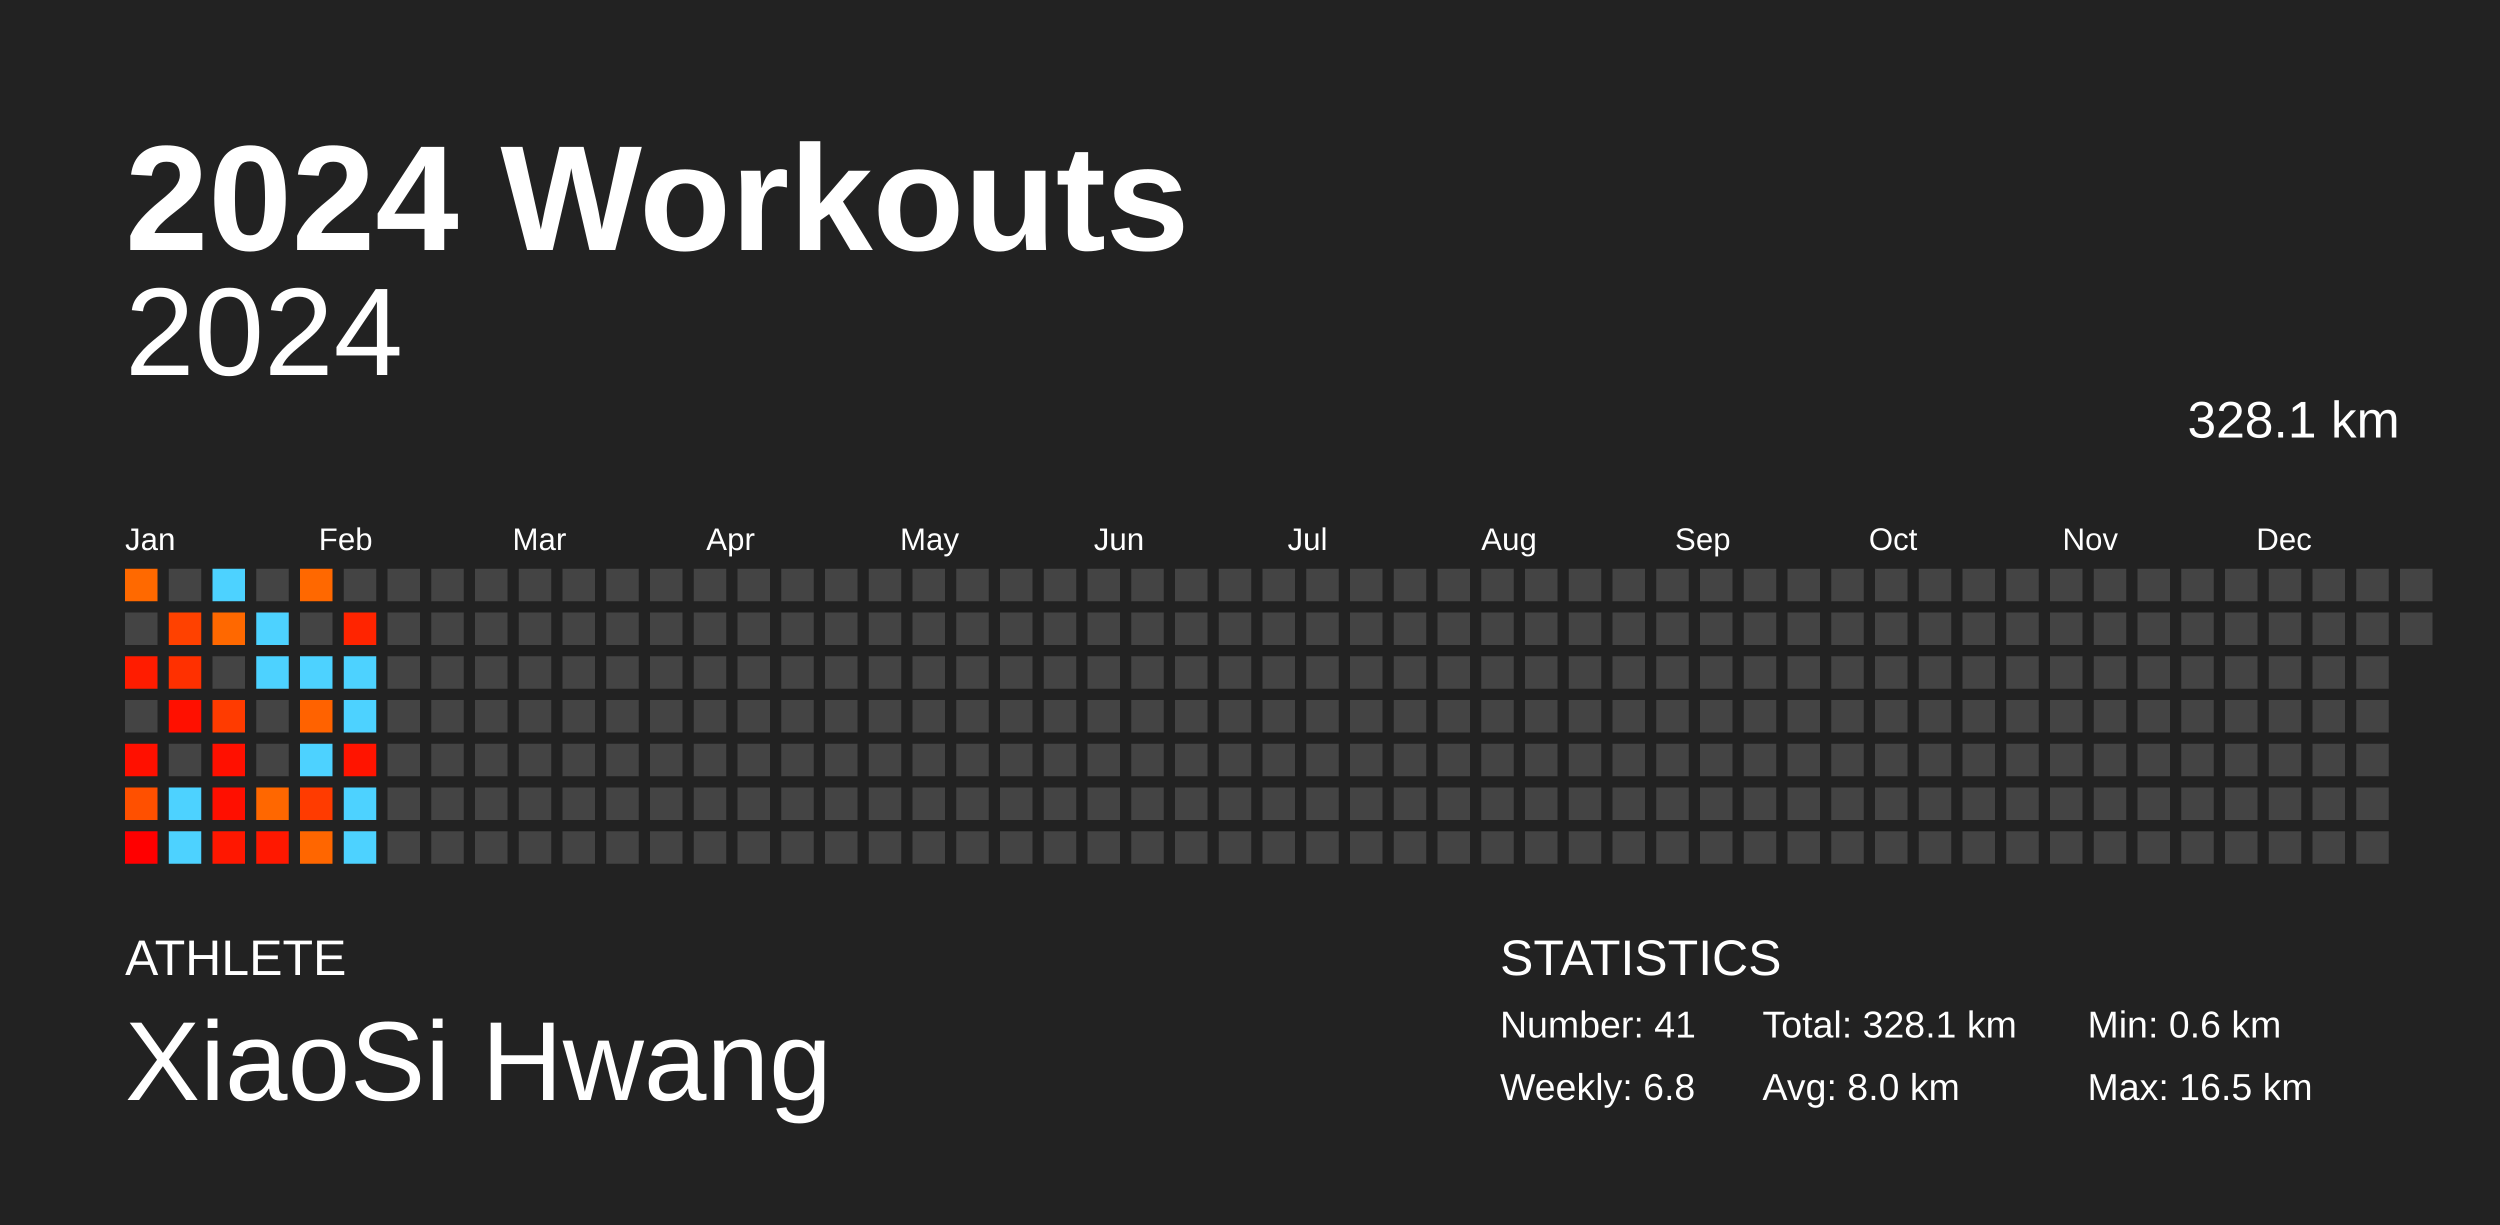
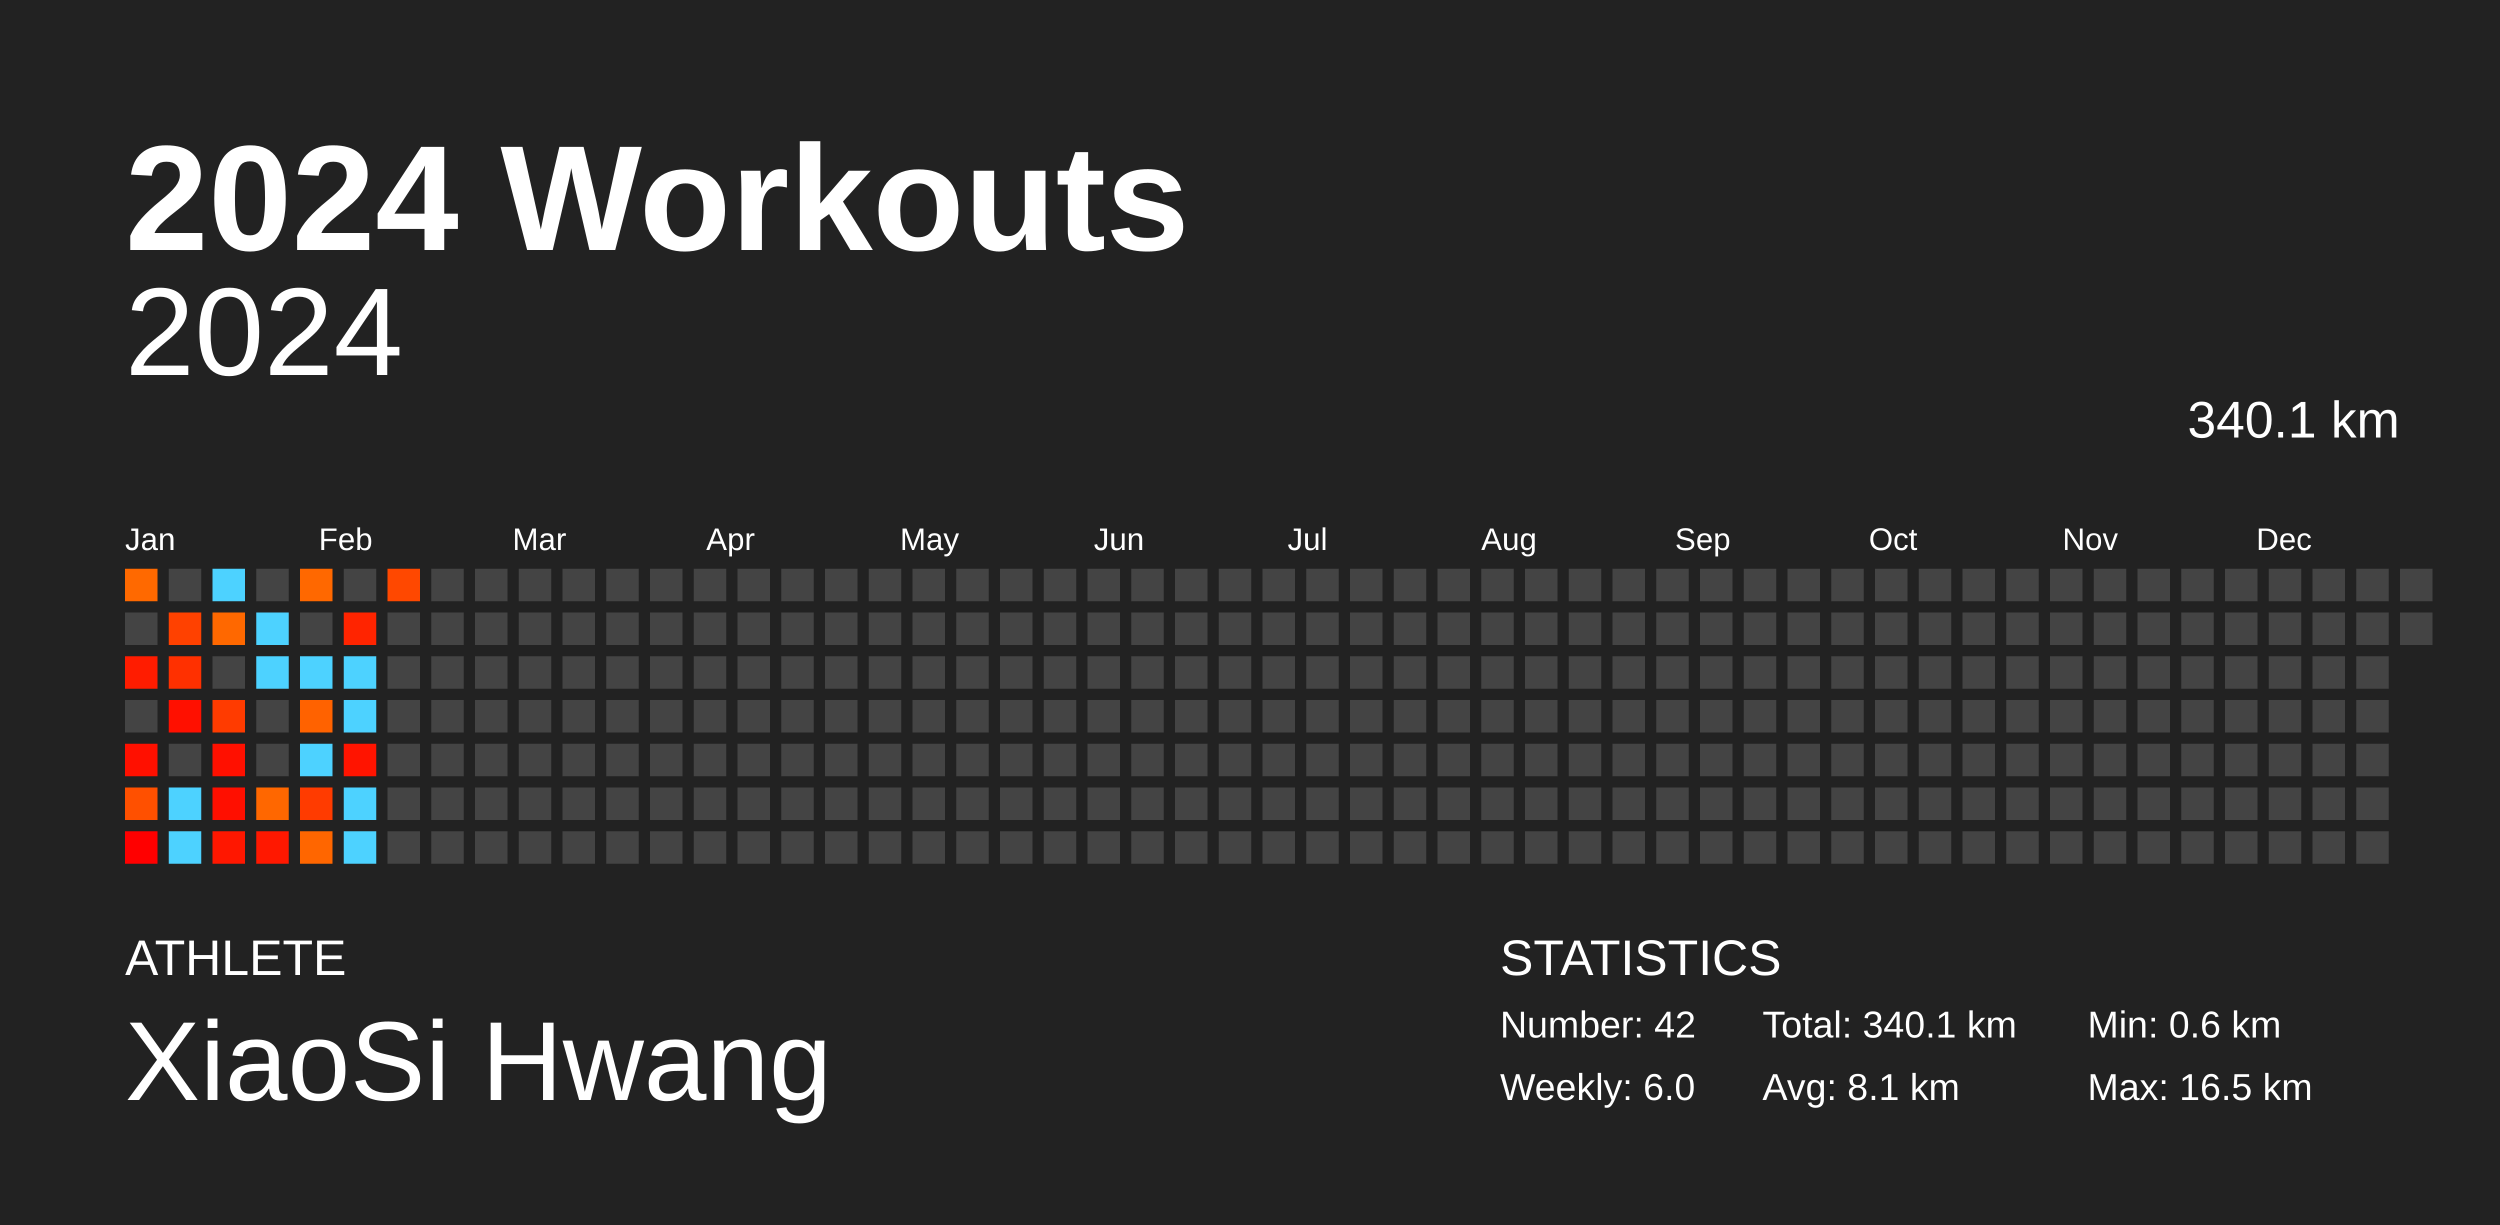
<svg xmlns="http://www.w3.org/2000/svg" baseProfile="full" height="98mm" version="1.1" viewBox="0,0,200,98" width="200mm">
  <defs />
  <rect fill="#222222" height="98" width="200" x="0" y="0" />
  <text fill="#FFFFFF" style="font-size:12px; font-family:Arial; font-weight:bold;" x="10" y="20">2024 Workouts</text>
  <text fill="#FFFFFF" style="font-size:4px; font-family:Arial" x="10" y="78">ATHLETE</text>
  <text fill="#FFFFFF" style="font-size:9px; font-family:Arial" x="10" y="88">XiaoSi Hwang</text>
  <text fill="#FFFFFF" style="font-size:4px; font-family:Arial" x="120" y="78">STATISTICS</text>
-   <text fill="#FFFFFF" style="font-size:3px; font-family:Arial" x="120" y="83">Number: 41</text>
-   <text fill="#FFFFFF" style="font-size:3px; font-family:Arial" x="120" y="88">Weekly: 6.8</text>
-   <text fill="#FFFFFF" style="font-size:3px; font-family:Arial" x="141" y="83">Total: 328.1 km</text>
-   <text fill="#FFFFFF" style="font-size:3px; font-family:Arial" x="141" y="88">Avg: 8.0 km</text>
+   <text fill="#FFFFFF" style="font-size:3px; font-family:Arial" x="120" y="83">Number: 42</text>
+   <text fill="#FFFFFF" style="font-size:3px; font-family:Arial" x="120" y="88">Weekly: 6.0</text>
+   <text fill="#FFFFFF" style="font-size:3px; font-family:Arial" x="141" y="83">Total: 340.1 km</text>
+   <text fill="#FFFFFF" style="font-size:3px; font-family:Arial" x="141" y="88">Avg: 8.1 km</text>
  <text fill="#FFFFFF" style="font-size:3px; font-family:Arial" x="167" y="83">Min: 0.6 km</text>
  <text fill="#FFFFFF" style="font-size:3px; font-family:Arial" x="167" y="88">Max: 16.5 km</text>
  <text alignment-baseline="hanging" fill="#FFFFFF" style="font-size:10.0px; font-family:Arial;" x="10" y="30">2024</text>
-   <text alignment-baseline="hanging" fill="#FFFFFF" style="font-size:4.125px; font-family:Arial;" x="175" y="35">328.1 km</text>
+   <text alignment-baseline="hanging" fill="#FFFFFF" style="font-size:4.125px; font-family:Arial;" x="175" y="35">340.1 km</text>
  <text fill="#FFFFFF" style="font-size:2.5px; font-family:Arial" x="10.0" y="44">Jan</text>
  <text fill="#FFFFFF" style="font-size:2.5px; font-family:Arial" x="25.5" y="44">Feb</text>
  <text fill="#FFFFFF" style="font-size:2.5px; font-family:Arial" x="41.0" y="44">Mar</text>
  <text fill="#FFFFFF" style="font-size:2.5px; font-family:Arial" x="56.5" y="44">Apr</text>
  <text fill="#FFFFFF" style="font-size:2.5px; font-family:Arial" x="72.0" y="44">May</text>
  <text fill="#FFFFFF" style="font-size:2.5px; font-family:Arial" x="87.5" y="44">Jun</text>
  <text fill="#FFFFFF" style="font-size:2.5px; font-family:Arial" x="103.0" y="44">Jul</text>
  <text fill="#FFFFFF" style="font-size:2.5px; font-family:Arial" x="118.5" y="44">Aug</text>
  <text fill="#FFFFFF" style="font-size:2.5px; font-family:Arial" x="134.0" y="44">Sep</text>
  <text fill="#FFFFFF" style="font-size:2.5px; font-family:Arial" x="149.5" y="44">Oct</text>
  <text fill="#FFFFFF" style="font-size:2.5px; font-family:Arial" x="165.0" y="44">Nov</text>
  <text fill="#FFFFFF" style="font-size:2.5px; font-family:Arial" x="180.5" y="44">Dec</text>
  <rect fill="#ff6900" height="2.6" width="2.6" x="10.0" y="45.5" />
  <rect fill="#444444" height="2.6" width="2.6" x="10.0" y="49.0" />
  <rect fill="#ff1c00" height="2.6" width="2.6" x="10.0" y="52.5" />
  <rect fill="#444444" height="2.6" width="2.6" x="10.0" y="56.0" />
  <rect fill="#ff1000" height="2.6" width="2.6" x="10.0" y="59.5" />
  <rect fill="#ff5000" height="2.6" width="2.6" x="10.0" y="63.0" />
  <rect fill="#ff0000" height="2.6" width="2.6" x="10.0" y="66.5" />
  <rect fill="#444444" height="2.6" width="2.6" x="13.5" y="45.5" />
  <rect fill="#ff4100" height="2.6" width="2.6" x="13.5" y="49.0" />
  <rect fill="#ff3000" height="2.6" width="2.6" x="13.5" y="52.5" />
  <rect fill="#ff1000" height="2.6" width="2.6" x="13.5" y="56.0" />
  <rect fill="#444444" height="2.6" width="2.6" x="13.5" y="59.5" />
  <rect fill="#4dd2ff" height="2.6" width="2.6" x="13.5" y="63.0" />
  <rect fill="#4dd2ff" height="2.6" width="2.6" x="13.5" y="66.5" />
  <rect fill="#4dd2ff" height="2.6" width="2.6" x="17.0" y="45.5" />
  <rect fill="#ff6800" height="2.6" width="2.6" x="17.0" y="49.0" />
  <rect fill="#444444" height="2.6" width="2.6" x="17.0" y="52.5" />
  <rect fill="#ff3b00" height="2.6" width="2.6" x="17.0" y="56.0" />
  <rect fill="#ff1000" height="2.6" width="2.6" x="17.0" y="59.5" />
  <rect fill="#ff0f00" height="2.6" width="2.6" x="17.0" y="63.0" />
  <rect fill="#ff1700" height="2.6" width="2.6" x="17.0" y="66.5" />
  <rect fill="#444444" height="2.6" width="2.6" x="20.5" y="45.5" />
  <rect fill="#4dd2ff" height="2.6" width="2.6" x="20.5" y="49.0" />
  <rect fill="#4dd2ff" height="2.6" width="2.6" x="20.5" y="52.5" />
  <rect fill="#444444" height="2.6" width="2.6" x="20.5" y="56.0" />
  <rect fill="#444444" height="2.6" width="2.6" x="20.5" y="59.5" />
  <rect fill="#ff6700" height="2.6" width="2.6" x="20.5" y="63.0" />
  <rect fill="#ff1800" height="2.6" width="2.6" x="20.5" y="66.5" />
  <rect fill="#ff6800" height="2.6" width="2.6" x="24.0" y="45.5" />
  <rect fill="#444444" height="2.6" width="2.6" x="24.0" y="49.0" />
  <rect fill="#4dd2ff" height="2.6" width="2.6" x="24.0" y="52.5" />
  <rect fill="#ff6200" height="2.6" width="2.6" x="24.0" y="56.0" />
  <rect fill="#4dd2ff" height="2.6" width="2.6" x="24.0" y="59.5" />
  <rect fill="#ff3b00" height="2.6" width="2.6" x="24.0" y="63.0" />
  <rect fill="#ff6600" height="2.6" width="2.6" x="24.0" y="66.5" />
  <rect fill="#444444" height="2.6" width="2.6" x="27.5" y="45.5" />
  <rect fill="#ff2400" height="2.6" width="2.6" x="27.5" y="49.0" />
  <rect fill="#4dd2ff" height="2.6" width="2.6" x="27.5" y="52.5" />
  <rect fill="#4dd2ff" height="2.6" width="2.6" x="27.5" y="56.0" />
  <rect fill="#ff1400" height="2.6" width="2.6" x="27.5" y="59.5" />
  <rect fill="#4dd2ff" height="2.6" width="2.6" x="27.5" y="63.0" />
  <rect fill="#4dd2ff" height="2.6" width="2.6" x="27.5" y="66.5" />
-   <rect fill="#444444" height="2.6" width="2.6" x="31.0" y="45.5" />
+   <rect fill="#ff4800" height="2.6" width="2.6" x="31.0" y="45.5" />
  <rect fill="#444444" height="2.6" width="2.6" x="31.0" y="49.0" />
  <rect fill="#444444" height="2.6" width="2.6" x="31.0" y="52.5" />
  <rect fill="#444444" height="2.6" width="2.6" x="31.0" y="56.0" />
  <rect fill="#444444" height="2.6" width="2.6" x="31.0" y="59.5" />
  <rect fill="#444444" height="2.6" width="2.6" x="31.0" y="63.0" />
  <rect fill="#444444" height="2.6" width="2.6" x="31.0" y="66.5" />
  <rect fill="#444444" height="2.6" width="2.6" x="34.5" y="45.5" />
  <rect fill="#444444" height="2.6" width="2.6" x="34.5" y="49.0" />
  <rect fill="#444444" height="2.6" width="2.6" x="34.5" y="52.5" />
  <rect fill="#444444" height="2.6" width="2.6" x="34.5" y="56.0" />
  <rect fill="#444444" height="2.6" width="2.6" x="34.5" y="59.5" />
  <rect fill="#444444" height="2.6" width="2.6" x="34.5" y="63.0" />
  <rect fill="#444444" height="2.6" width="2.6" x="34.5" y="66.5" />
  <rect fill="#444444" height="2.6" width="2.6" x="38.0" y="45.5" />
  <rect fill="#444444" height="2.6" width="2.6" x="38.0" y="49.0" />
  <rect fill="#444444" height="2.6" width="2.6" x="38.0" y="52.5" />
  <rect fill="#444444" height="2.6" width="2.6" x="38.0" y="56.0" />
  <rect fill="#444444" height="2.6" width="2.6" x="38.0" y="59.5" />
  <rect fill="#444444" height="2.6" width="2.6" x="38.0" y="63.0" />
  <rect fill="#444444" height="2.6" width="2.6" x="38.0" y="66.5" />
  <rect fill="#444444" height="2.6" width="2.6" x="41.5" y="45.5" />
  <rect fill="#444444" height="2.6" width="2.6" x="41.5" y="49.0" />
  <rect fill="#444444" height="2.6" width="2.6" x="41.5" y="52.5" />
  <rect fill="#444444" height="2.6" width="2.6" x="41.5" y="56.0" />
  <rect fill="#444444" height="2.6" width="2.6" x="41.5" y="59.5" />
  <rect fill="#444444" height="2.6" width="2.6" x="41.5" y="63.0" />
  <rect fill="#444444" height="2.6" width="2.6" x="41.5" y="66.5" />
  <rect fill="#444444" height="2.6" width="2.6" x="45.0" y="45.5" />
  <rect fill="#444444" height="2.6" width="2.6" x="45.0" y="49.0" />
  <rect fill="#444444" height="2.6" width="2.6" x="45.0" y="52.5" />
  <rect fill="#444444" height="2.6" width="2.6" x="45.0" y="56.0" />
  <rect fill="#444444" height="2.6" width="2.6" x="45.0" y="59.5" />
  <rect fill="#444444" height="2.6" width="2.6" x="45.0" y="63.0" />
  <rect fill="#444444" height="2.6" width="2.6" x="45.0" y="66.5" />
  <rect fill="#444444" height="2.6" width="2.6" x="48.5" y="45.5" />
  <rect fill="#444444" height="2.6" width="2.6" x="48.5" y="49.0" />
  <rect fill="#444444" height="2.6" width="2.6" x="48.5" y="52.5" />
  <rect fill="#444444" height="2.6" width="2.6" x="48.5" y="56.0" />
  <rect fill="#444444" height="2.6" width="2.6" x="48.5" y="59.5" />
  <rect fill="#444444" height="2.6" width="2.6" x="48.5" y="63.0" />
  <rect fill="#444444" height="2.6" width="2.6" x="48.5" y="66.5" />
  <rect fill="#444444" height="2.6" width="2.6" x="52.0" y="45.5" />
  <rect fill="#444444" height="2.6" width="2.6" x="52.0" y="49.0" />
  <rect fill="#444444" height="2.6" width="2.6" x="52.0" y="52.5" />
  <rect fill="#444444" height="2.6" width="2.6" x="52.0" y="56.0" />
  <rect fill="#444444" height="2.6" width="2.6" x="52.0" y="59.5" />
  <rect fill="#444444" height="2.6" width="2.6" x="52.0" y="63.0" />
  <rect fill="#444444" height="2.6" width="2.6" x="52.0" y="66.5" />
  <rect fill="#444444" height="2.6" width="2.6" x="55.5" y="45.5" />
  <rect fill="#444444" height="2.6" width="2.6" x="55.5" y="49.0" />
  <rect fill="#444444" height="2.6" width="2.6" x="55.5" y="52.5" />
  <rect fill="#444444" height="2.6" width="2.6" x="55.5" y="56.0" />
  <rect fill="#444444" height="2.6" width="2.6" x="55.5" y="59.5" />
  <rect fill="#444444" height="2.6" width="2.6" x="55.5" y="63.0" />
  <rect fill="#444444" height="2.6" width="2.6" x="55.5" y="66.5" />
  <rect fill="#444444" height="2.6" width="2.6" x="59.0" y="45.5" />
  <rect fill="#444444" height="2.6" width="2.6" x="59.0" y="49.0" />
  <rect fill="#444444" height="2.6" width="2.6" x="59.0" y="52.5" />
  <rect fill="#444444" height="2.6" width="2.6" x="59.0" y="56.0" />
  <rect fill="#444444" height="2.6" width="2.6" x="59.0" y="59.5" />
  <rect fill="#444444" height="2.6" width="2.6" x="59.0" y="63.0" />
  <rect fill="#444444" height="2.6" width="2.6" x="59.0" y="66.5" />
  <rect fill="#444444" height="2.6" width="2.6" x="62.5" y="45.5" />
  <rect fill="#444444" height="2.6" width="2.6" x="62.5" y="49.0" />
  <rect fill="#444444" height="2.6" width="2.6" x="62.5" y="52.5" />
  <rect fill="#444444" height="2.6" width="2.6" x="62.5" y="56.0" />
  <rect fill="#444444" height="2.6" width="2.6" x="62.5" y="59.5" />
  <rect fill="#444444" height="2.6" width="2.6" x="62.5" y="63.0" />
  <rect fill="#444444" height="2.6" width="2.6" x="62.5" y="66.5" />
  <rect fill="#444444" height="2.6" width="2.6" x="66.0" y="45.5" />
  <rect fill="#444444" height="2.6" width="2.6" x="66.0" y="49.0" />
  <rect fill="#444444" height="2.6" width="2.6" x="66.0" y="52.5" />
  <rect fill="#444444" height="2.6" width="2.6" x="66.0" y="56.0" />
  <rect fill="#444444" height="2.6" width="2.6" x="66.0" y="59.5" />
  <rect fill="#444444" height="2.6" width="2.6" x="66.0" y="63.0" />
  <rect fill="#444444" height="2.6" width="2.6" x="66.0" y="66.5" />
  <rect fill="#444444" height="2.6" width="2.6" x="69.5" y="45.5" />
  <rect fill="#444444" height="2.6" width="2.6" x="69.5" y="49.0" />
  <rect fill="#444444" height="2.6" width="2.6" x="69.5" y="52.5" />
  <rect fill="#444444" height="2.6" width="2.6" x="69.5" y="56.0" />
  <rect fill="#444444" height="2.6" width="2.6" x="69.5" y="59.5" />
  <rect fill="#444444" height="2.6" width="2.6" x="69.5" y="63.0" />
  <rect fill="#444444" height="2.6" width="2.6" x="69.5" y="66.5" />
  <rect fill="#444444" height="2.6" width="2.6" x="73.0" y="45.5" />
  <rect fill="#444444" height="2.6" width="2.6" x="73.0" y="49.0" />
  <rect fill="#444444" height="2.6" width="2.6" x="73.0" y="52.5" />
  <rect fill="#444444" height="2.6" width="2.6" x="73.0" y="56.0" />
  <rect fill="#444444" height="2.6" width="2.6" x="73.0" y="59.5" />
  <rect fill="#444444" height="2.6" width="2.6" x="73.0" y="63.0" />
  <rect fill="#444444" height="2.6" width="2.6" x="73.0" y="66.5" />
  <rect fill="#444444" height="2.6" width="2.6" x="76.5" y="45.5" />
  <rect fill="#444444" height="2.6" width="2.6" x="76.5" y="49.0" />
  <rect fill="#444444" height="2.6" width="2.6" x="76.5" y="52.5" />
  <rect fill="#444444" height="2.6" width="2.6" x="76.5" y="56.0" />
  <rect fill="#444444" height="2.6" width="2.6" x="76.5" y="59.5" />
  <rect fill="#444444" height="2.6" width="2.6" x="76.5" y="63.0" />
  <rect fill="#444444" height="2.6" width="2.6" x="76.5" y="66.5" />
  <rect fill="#444444" height="2.6" width="2.6" x="80.0" y="45.5" />
  <rect fill="#444444" height="2.6" width="2.6" x="80.0" y="49.0" />
  <rect fill="#444444" height="2.6" width="2.6" x="80.0" y="52.5" />
  <rect fill="#444444" height="2.6" width="2.6" x="80.0" y="56.0" />
  <rect fill="#444444" height="2.6" width="2.6" x="80.0" y="59.5" />
  <rect fill="#444444" height="2.6" width="2.6" x="80.0" y="63.0" />
  <rect fill="#444444" height="2.6" width="2.6" x="80.0" y="66.5" />
  <rect fill="#444444" height="2.6" width="2.6" x="83.5" y="45.5" />
  <rect fill="#444444" height="2.6" width="2.6" x="83.5" y="49.0" />
  <rect fill="#444444" height="2.6" width="2.6" x="83.5" y="52.5" />
  <rect fill="#444444" height="2.6" width="2.6" x="83.5" y="56.0" />
  <rect fill="#444444" height="2.6" width="2.6" x="83.5" y="59.5" />
  <rect fill="#444444" height="2.6" width="2.6" x="83.5" y="63.0" />
  <rect fill="#444444" height="2.6" width="2.6" x="83.5" y="66.5" />
  <rect fill="#444444" height="2.6" width="2.6" x="87.0" y="45.5" />
  <rect fill="#444444" height="2.6" width="2.6" x="87.0" y="49.0" />
  <rect fill="#444444" height="2.6" width="2.6" x="87.0" y="52.5" />
  <rect fill="#444444" height="2.6" width="2.6" x="87.0" y="56.0" />
  <rect fill="#444444" height="2.6" width="2.6" x="87.0" y="59.5" />
  <rect fill="#444444" height="2.6" width="2.6" x="87.0" y="63.0" />
  <rect fill="#444444" height="2.6" width="2.6" x="87.0" y="66.5" />
  <rect fill="#444444" height="2.6" width="2.6" x="90.5" y="45.5" />
  <rect fill="#444444" height="2.6" width="2.6" x="90.5" y="49.0" />
  <rect fill="#444444" height="2.6" width="2.6" x="90.5" y="52.5" />
  <rect fill="#444444" height="2.6" width="2.6" x="90.5" y="56.0" />
  <rect fill="#444444" height="2.6" width="2.6" x="90.5" y="59.5" />
  <rect fill="#444444" height="2.6" width="2.6" x="90.5" y="63.0" />
  <rect fill="#444444" height="2.6" width="2.6" x="90.5" y="66.5" />
  <rect fill="#444444" height="2.6" width="2.6" x="94.0" y="45.5" />
  <rect fill="#444444" height="2.6" width="2.6" x="94.0" y="49.0" />
  <rect fill="#444444" height="2.6" width="2.6" x="94.0" y="52.5" />
  <rect fill="#444444" height="2.6" width="2.6" x="94.0" y="56.0" />
  <rect fill="#444444" height="2.6" width="2.6" x="94.0" y="59.5" />
  <rect fill="#444444" height="2.6" width="2.6" x="94.0" y="63.0" />
  <rect fill="#444444" height="2.6" width="2.6" x="94.0" y="66.5" />
  <rect fill="#444444" height="2.6" width="2.6" x="97.5" y="45.5" />
  <rect fill="#444444" height="2.6" width="2.6" x="97.5" y="49.0" />
  <rect fill="#444444" height="2.6" width="2.6" x="97.5" y="52.5" />
  <rect fill="#444444" height="2.6" width="2.6" x="97.5" y="56.0" />
  <rect fill="#444444" height="2.6" width="2.6" x="97.5" y="59.5" />
  <rect fill="#444444" height="2.6" width="2.6" x="97.5" y="63.0" />
  <rect fill="#444444" height="2.6" width="2.6" x="97.5" y="66.5" />
  <rect fill="#444444" height="2.6" width="2.6" x="101.0" y="45.5" />
  <rect fill="#444444" height="2.6" width="2.6" x="101.0" y="49.0" />
  <rect fill="#444444" height="2.6" width="2.6" x="101.0" y="52.5" />
  <rect fill="#444444" height="2.6" width="2.6" x="101.0" y="56.0" />
  <rect fill="#444444" height="2.6" width="2.6" x="101.0" y="59.5" />
  <rect fill="#444444" height="2.6" width="2.6" x="101.0" y="63.0" />
  <rect fill="#444444" height="2.6" width="2.6" x="101.0" y="66.5" />
  <rect fill="#444444" height="2.6" width="2.6" x="104.5" y="45.5" />
  <rect fill="#444444" height="2.6" width="2.6" x="104.5" y="49.0" />
  <rect fill="#444444" height="2.6" width="2.6" x="104.5" y="52.5" />
  <rect fill="#444444" height="2.6" width="2.6" x="104.5" y="56.0" />
  <rect fill="#444444" height="2.6" width="2.6" x="104.5" y="59.5" />
  <rect fill="#444444" height="2.6" width="2.6" x="104.5" y="63.0" />
  <rect fill="#444444" height="2.6" width="2.6" x="104.5" y="66.5" />
  <rect fill="#444444" height="2.6" width="2.6" x="108.0" y="45.5" />
  <rect fill="#444444" height="2.6" width="2.6" x="108.0" y="49.0" />
  <rect fill="#444444" height="2.6" width="2.6" x="108.0" y="52.5" />
  <rect fill="#444444" height="2.6" width="2.6" x="108.0" y="56.0" />
  <rect fill="#444444" height="2.6" width="2.6" x="108.0" y="59.5" />
  <rect fill="#444444" height="2.6" width="2.6" x="108.0" y="63.0" />
  <rect fill="#444444" height="2.6" width="2.6" x="108.0" y="66.5" />
  <rect fill="#444444" height="2.6" width="2.6" x="111.5" y="45.5" />
  <rect fill="#444444" height="2.6" width="2.6" x="111.5" y="49.0" />
  <rect fill="#444444" height="2.6" width="2.6" x="111.5" y="52.5" />
  <rect fill="#444444" height="2.6" width="2.6" x="111.5" y="56.0" />
  <rect fill="#444444" height="2.6" width="2.6" x="111.5" y="59.5" />
  <rect fill="#444444" height="2.6" width="2.6" x="111.5" y="63.0" />
  <rect fill="#444444" height="2.6" width="2.6" x="111.5" y="66.5" />
  <rect fill="#444444" height="2.6" width="2.6" x="115.0" y="45.5" />
  <rect fill="#444444" height="2.6" width="2.6" x="115.0" y="49.0" />
  <rect fill="#444444" height="2.6" width="2.6" x="115.0" y="52.5" />
  <rect fill="#444444" height="2.6" width="2.6" x="115.0" y="56.0" />
  <rect fill="#444444" height="2.6" width="2.6" x="115.0" y="59.5" />
  <rect fill="#444444" height="2.6" width="2.6" x="115.0" y="63.0" />
  <rect fill="#444444" height="2.6" width="2.6" x="115.0" y="66.5" />
  <rect fill="#444444" height="2.6" width="2.6" x="118.5" y="45.5" />
  <rect fill="#444444" height="2.6" width="2.6" x="118.5" y="49.0" />
  <rect fill="#444444" height="2.6" width="2.6" x="118.5" y="52.5" />
  <rect fill="#444444" height="2.6" width="2.6" x="118.5" y="56.0" />
  <rect fill="#444444" height="2.6" width="2.6" x="118.5" y="59.5" />
  <rect fill="#444444" height="2.6" width="2.6" x="118.5" y="63.0" />
  <rect fill="#444444" height="2.6" width="2.6" x="118.5" y="66.5" />
  <rect fill="#444444" height="2.6" width="2.6" x="122.0" y="45.5" />
  <rect fill="#444444" height="2.6" width="2.6" x="122.0" y="49.0" />
  <rect fill="#444444" height="2.6" width="2.6" x="122.0" y="52.5" />
  <rect fill="#444444" height="2.6" width="2.6" x="122.0" y="56.0" />
  <rect fill="#444444" height="2.6" width="2.6" x="122.0" y="59.5" />
  <rect fill="#444444" height="2.6" width="2.6" x="122.0" y="63.0" />
  <rect fill="#444444" height="2.6" width="2.6" x="122.0" y="66.5" />
  <rect fill="#444444" height="2.6" width="2.6" x="125.5" y="45.5" />
  <rect fill="#444444" height="2.6" width="2.6" x="125.5" y="49.0" />
  <rect fill="#444444" height="2.6" width="2.6" x="125.5" y="52.5" />
  <rect fill="#444444" height="2.6" width="2.6" x="125.5" y="56.0" />
  <rect fill="#444444" height="2.6" width="2.6" x="125.5" y="59.5" />
  <rect fill="#444444" height="2.6" width="2.6" x="125.5" y="63.0" />
  <rect fill="#444444" height="2.6" width="2.6" x="125.5" y="66.5" />
  <rect fill="#444444" height="2.6" width="2.6" x="129.0" y="45.5" />
  <rect fill="#444444" height="2.6" width="2.6" x="129.0" y="49.0" />
  <rect fill="#444444" height="2.6" width="2.6" x="129.0" y="52.5" />
  <rect fill="#444444" height="2.6" width="2.6" x="129.0" y="56.0" />
  <rect fill="#444444" height="2.6" width="2.6" x="129.0" y="59.5" />
  <rect fill="#444444" height="2.6" width="2.6" x="129.0" y="63.0" />
  <rect fill="#444444" height="2.6" width="2.6" x="129.0" y="66.5" />
  <rect fill="#444444" height="2.6" width="2.6" x="132.5" y="45.5" />
  <rect fill="#444444" height="2.6" width="2.6" x="132.5" y="49.0" />
  <rect fill="#444444" height="2.6" width="2.6" x="132.5" y="52.5" />
  <rect fill="#444444" height="2.6" width="2.6" x="132.5" y="56.0" />
  <rect fill="#444444" height="2.6" width="2.6" x="132.5" y="59.5" />
  <rect fill="#444444" height="2.6" width="2.6" x="132.5" y="63.0" />
  <rect fill="#444444" height="2.6" width="2.6" x="132.5" y="66.5" />
  <rect fill="#444444" height="2.6" width="2.6" x="136.0" y="45.5" />
  <rect fill="#444444" height="2.6" width="2.6" x="136.0" y="49.0" />
  <rect fill="#444444" height="2.6" width="2.6" x="136.0" y="52.5" />
  <rect fill="#444444" height="2.6" width="2.6" x="136.0" y="56.0" />
  <rect fill="#444444" height="2.6" width="2.6" x="136.0" y="59.5" />
  <rect fill="#444444" height="2.6" width="2.6" x="136.0" y="63.0" />
  <rect fill="#444444" height="2.6" width="2.6" x="136.0" y="66.5" />
  <rect fill="#444444" height="2.6" width="2.6" x="139.5" y="45.5" />
  <rect fill="#444444" height="2.6" width="2.6" x="139.5" y="49.0" />
  <rect fill="#444444" height="2.6" width="2.6" x="139.5" y="52.5" />
  <rect fill="#444444" height="2.6" width="2.6" x="139.5" y="56.0" />
  <rect fill="#444444" height="2.6" width="2.6" x="139.5" y="59.5" />
  <rect fill="#444444" height="2.6" width="2.6" x="139.5" y="63.0" />
  <rect fill="#444444" height="2.6" width="2.6" x="139.5" y="66.5" />
  <rect fill="#444444" height="2.6" width="2.6" x="143.0" y="45.5" />
  <rect fill="#444444" height="2.6" width="2.6" x="143.0" y="49.0" />
  <rect fill="#444444" height="2.6" width="2.6" x="143.0" y="52.5" />
  <rect fill="#444444" height="2.6" width="2.6" x="143.0" y="56.0" />
  <rect fill="#444444" height="2.6" width="2.6" x="143.0" y="59.5" />
  <rect fill="#444444" height="2.6" width="2.6" x="143.0" y="63.0" />
  <rect fill="#444444" height="2.6" width="2.6" x="143.0" y="66.5" />
  <rect fill="#444444" height="2.6" width="2.6" x="146.5" y="45.5" />
  <rect fill="#444444" height="2.6" width="2.6" x="146.5" y="49.0" />
  <rect fill="#444444" height="2.6" width="2.6" x="146.5" y="52.5" />
  <rect fill="#444444" height="2.6" width="2.6" x="146.5" y="56.0" />
  <rect fill="#444444" height="2.6" width="2.6" x="146.5" y="59.5" />
  <rect fill="#444444" height="2.6" width="2.6" x="146.5" y="63.0" />
  <rect fill="#444444" height="2.6" width="2.6" x="146.5" y="66.5" />
  <rect fill="#444444" height="2.6" width="2.6" x="150.0" y="45.5" />
  <rect fill="#444444" height="2.6" width="2.6" x="150.0" y="49.0" />
  <rect fill="#444444" height="2.6" width="2.6" x="150.0" y="52.5" />
  <rect fill="#444444" height="2.6" width="2.6" x="150.0" y="56.0" />
  <rect fill="#444444" height="2.6" width="2.6" x="150.0" y="59.5" />
  <rect fill="#444444" height="2.6" width="2.6" x="150.0" y="63.0" />
  <rect fill="#444444" height="2.6" width="2.6" x="150.0" y="66.5" />
  <rect fill="#444444" height="2.6" width="2.6" x="153.5" y="45.5" />
  <rect fill="#444444" height="2.6" width="2.6" x="153.5" y="49.0" />
  <rect fill="#444444" height="2.6" width="2.6" x="153.5" y="52.5" />
  <rect fill="#444444" height="2.6" width="2.6" x="153.5" y="56.0" />
  <rect fill="#444444" height="2.6" width="2.6" x="153.5" y="59.5" />
  <rect fill="#444444" height="2.6" width="2.6" x="153.5" y="63.0" />
  <rect fill="#444444" height="2.6" width="2.6" x="153.5" y="66.5" />
  <rect fill="#444444" height="2.6" width="2.6" x="157.0" y="45.5" />
  <rect fill="#444444" height="2.6" width="2.6" x="157.0" y="49.0" />
  <rect fill="#444444" height="2.6" width="2.6" x="157.0" y="52.5" />
  <rect fill="#444444" height="2.6" width="2.6" x="157.0" y="56.0" />
  <rect fill="#444444" height="2.6" width="2.6" x="157.0" y="59.5" />
  <rect fill="#444444" height="2.6" width="2.6" x="157.0" y="63.0" />
  <rect fill="#444444" height="2.6" width="2.6" x="157.0" y="66.5" />
  <rect fill="#444444" height="2.6" width="2.6" x="160.5" y="45.5" />
  <rect fill="#444444" height="2.6" width="2.6" x="160.5" y="49.0" />
  <rect fill="#444444" height="2.6" width="2.6" x="160.5" y="52.5" />
  <rect fill="#444444" height="2.6" width="2.6" x="160.5" y="56.0" />
  <rect fill="#444444" height="2.6" width="2.6" x="160.5" y="59.5" />
  <rect fill="#444444" height="2.6" width="2.6" x="160.5" y="63.0" />
  <rect fill="#444444" height="2.6" width="2.6" x="160.5" y="66.5" />
  <rect fill="#444444" height="2.6" width="2.6" x="164.0" y="45.5" />
  <rect fill="#444444" height="2.6" width="2.6" x="164.0" y="49.0" />
  <rect fill="#444444" height="2.6" width="2.6" x="164.0" y="52.5" />
  <rect fill="#444444" height="2.6" width="2.6" x="164.0" y="56.0" />
  <rect fill="#444444" height="2.6" width="2.6" x="164.0" y="59.5" />
  <rect fill="#444444" height="2.6" width="2.6" x="164.0" y="63.0" />
  <rect fill="#444444" height="2.6" width="2.6" x="164.0" y="66.5" />
  <rect fill="#444444" height="2.6" width="2.6" x="167.5" y="45.5" />
  <rect fill="#444444" height="2.6" width="2.6" x="167.5" y="49.0" />
  <rect fill="#444444" height="2.6" width="2.6" x="167.5" y="52.5" />
  <rect fill="#444444" height="2.6" width="2.6" x="167.5" y="56.0" />
  <rect fill="#444444" height="2.6" width="2.6" x="167.5" y="59.5" />
  <rect fill="#444444" height="2.6" width="2.6" x="167.5" y="63.0" />
  <rect fill="#444444" height="2.6" width="2.6" x="167.5" y="66.5" />
  <rect fill="#444444" height="2.6" width="2.6" x="171.0" y="45.5" />
  <rect fill="#444444" height="2.6" width="2.6" x="171.0" y="49.0" />
  <rect fill="#444444" height="2.6" width="2.6" x="171.0" y="52.5" />
  <rect fill="#444444" height="2.6" width="2.6" x="171.0" y="56.0" />
  <rect fill="#444444" height="2.6" width="2.6" x="171.0" y="59.5" />
  <rect fill="#444444" height="2.6" width="2.6" x="171.0" y="63.0" />
  <rect fill="#444444" height="2.6" width="2.6" x="171.0" y="66.5" />
  <rect fill="#444444" height="2.6" width="2.6" x="174.5" y="45.5" />
  <rect fill="#444444" height="2.6" width="2.6" x="174.5" y="49.0" />
  <rect fill="#444444" height="2.6" width="2.6" x="174.5" y="52.5" />
  <rect fill="#444444" height="2.6" width="2.6" x="174.5" y="56.0" />
  <rect fill="#444444" height="2.6" width="2.6" x="174.5" y="59.5" />
  <rect fill="#444444" height="2.6" width="2.6" x="174.5" y="63.0" />
  <rect fill="#444444" height="2.6" width="2.6" x="174.5" y="66.5" />
  <rect fill="#444444" height="2.6" width="2.6" x="178.0" y="45.5" />
  <rect fill="#444444" height="2.6" width="2.6" x="178.0" y="49.0" />
  <rect fill="#444444" height="2.6" width="2.6" x="178.0" y="52.5" />
  <rect fill="#444444" height="2.6" width="2.6" x="178.0" y="56.0" />
  <rect fill="#444444" height="2.6" width="2.6" x="178.0" y="59.5" />
  <rect fill="#444444" height="2.6" width="2.6" x="178.0" y="63.0" />
  <rect fill="#444444" height="2.6" width="2.6" x="178.0" y="66.5" />
  <rect fill="#444444" height="2.6" width="2.6" x="181.5" y="45.5" />
  <rect fill="#444444" height="2.6" width="2.6" x="181.5" y="49.0" />
  <rect fill="#444444" height="2.6" width="2.6" x="181.5" y="52.5" />
  <rect fill="#444444" height="2.6" width="2.6" x="181.5" y="56.0" />
  <rect fill="#444444" height="2.6" width="2.6" x="181.5" y="59.5" />
  <rect fill="#444444" height="2.6" width="2.6" x="181.5" y="63.0" />
  <rect fill="#444444" height="2.6" width="2.6" x="181.5" y="66.5" />
  <rect fill="#444444" height="2.6" width="2.6" x="185.0" y="45.5" />
  <rect fill="#444444" height="2.6" width="2.6" x="185.0" y="49.0" />
  <rect fill="#444444" height="2.6" width="2.6" x="185.0" y="52.5" />
  <rect fill="#444444" height="2.6" width="2.6" x="185.0" y="56.0" />
  <rect fill="#444444" height="2.6" width="2.6" x="185.0" y="59.5" />
  <rect fill="#444444" height="2.6" width="2.6" x="185.0" y="63.0" />
  <rect fill="#444444" height="2.6" width="2.6" x="185.0" y="66.5" />
  <rect fill="#444444" height="2.6" width="2.6" x="188.5" y="45.5" />
  <rect fill="#444444" height="2.6" width="2.6" x="188.5" y="49.0" />
  <rect fill="#444444" height="2.6" width="2.6" x="188.5" y="52.5" />
  <rect fill="#444444" height="2.6" width="2.6" x="188.5" y="56.0" />
  <rect fill="#444444" height="2.6" width="2.6" x="188.5" y="59.5" />
  <rect fill="#444444" height="2.6" width="2.6" x="188.5" y="63.0" />
  <rect fill="#444444" height="2.6" width="2.6" x="188.5" y="66.5" />
  <rect fill="#444444" height="2.6" width="2.6" x="192.0" y="45.5" />
  <rect fill="#444444" height="2.6" width="2.6" x="192.0" y="49.0" />
</svg>
